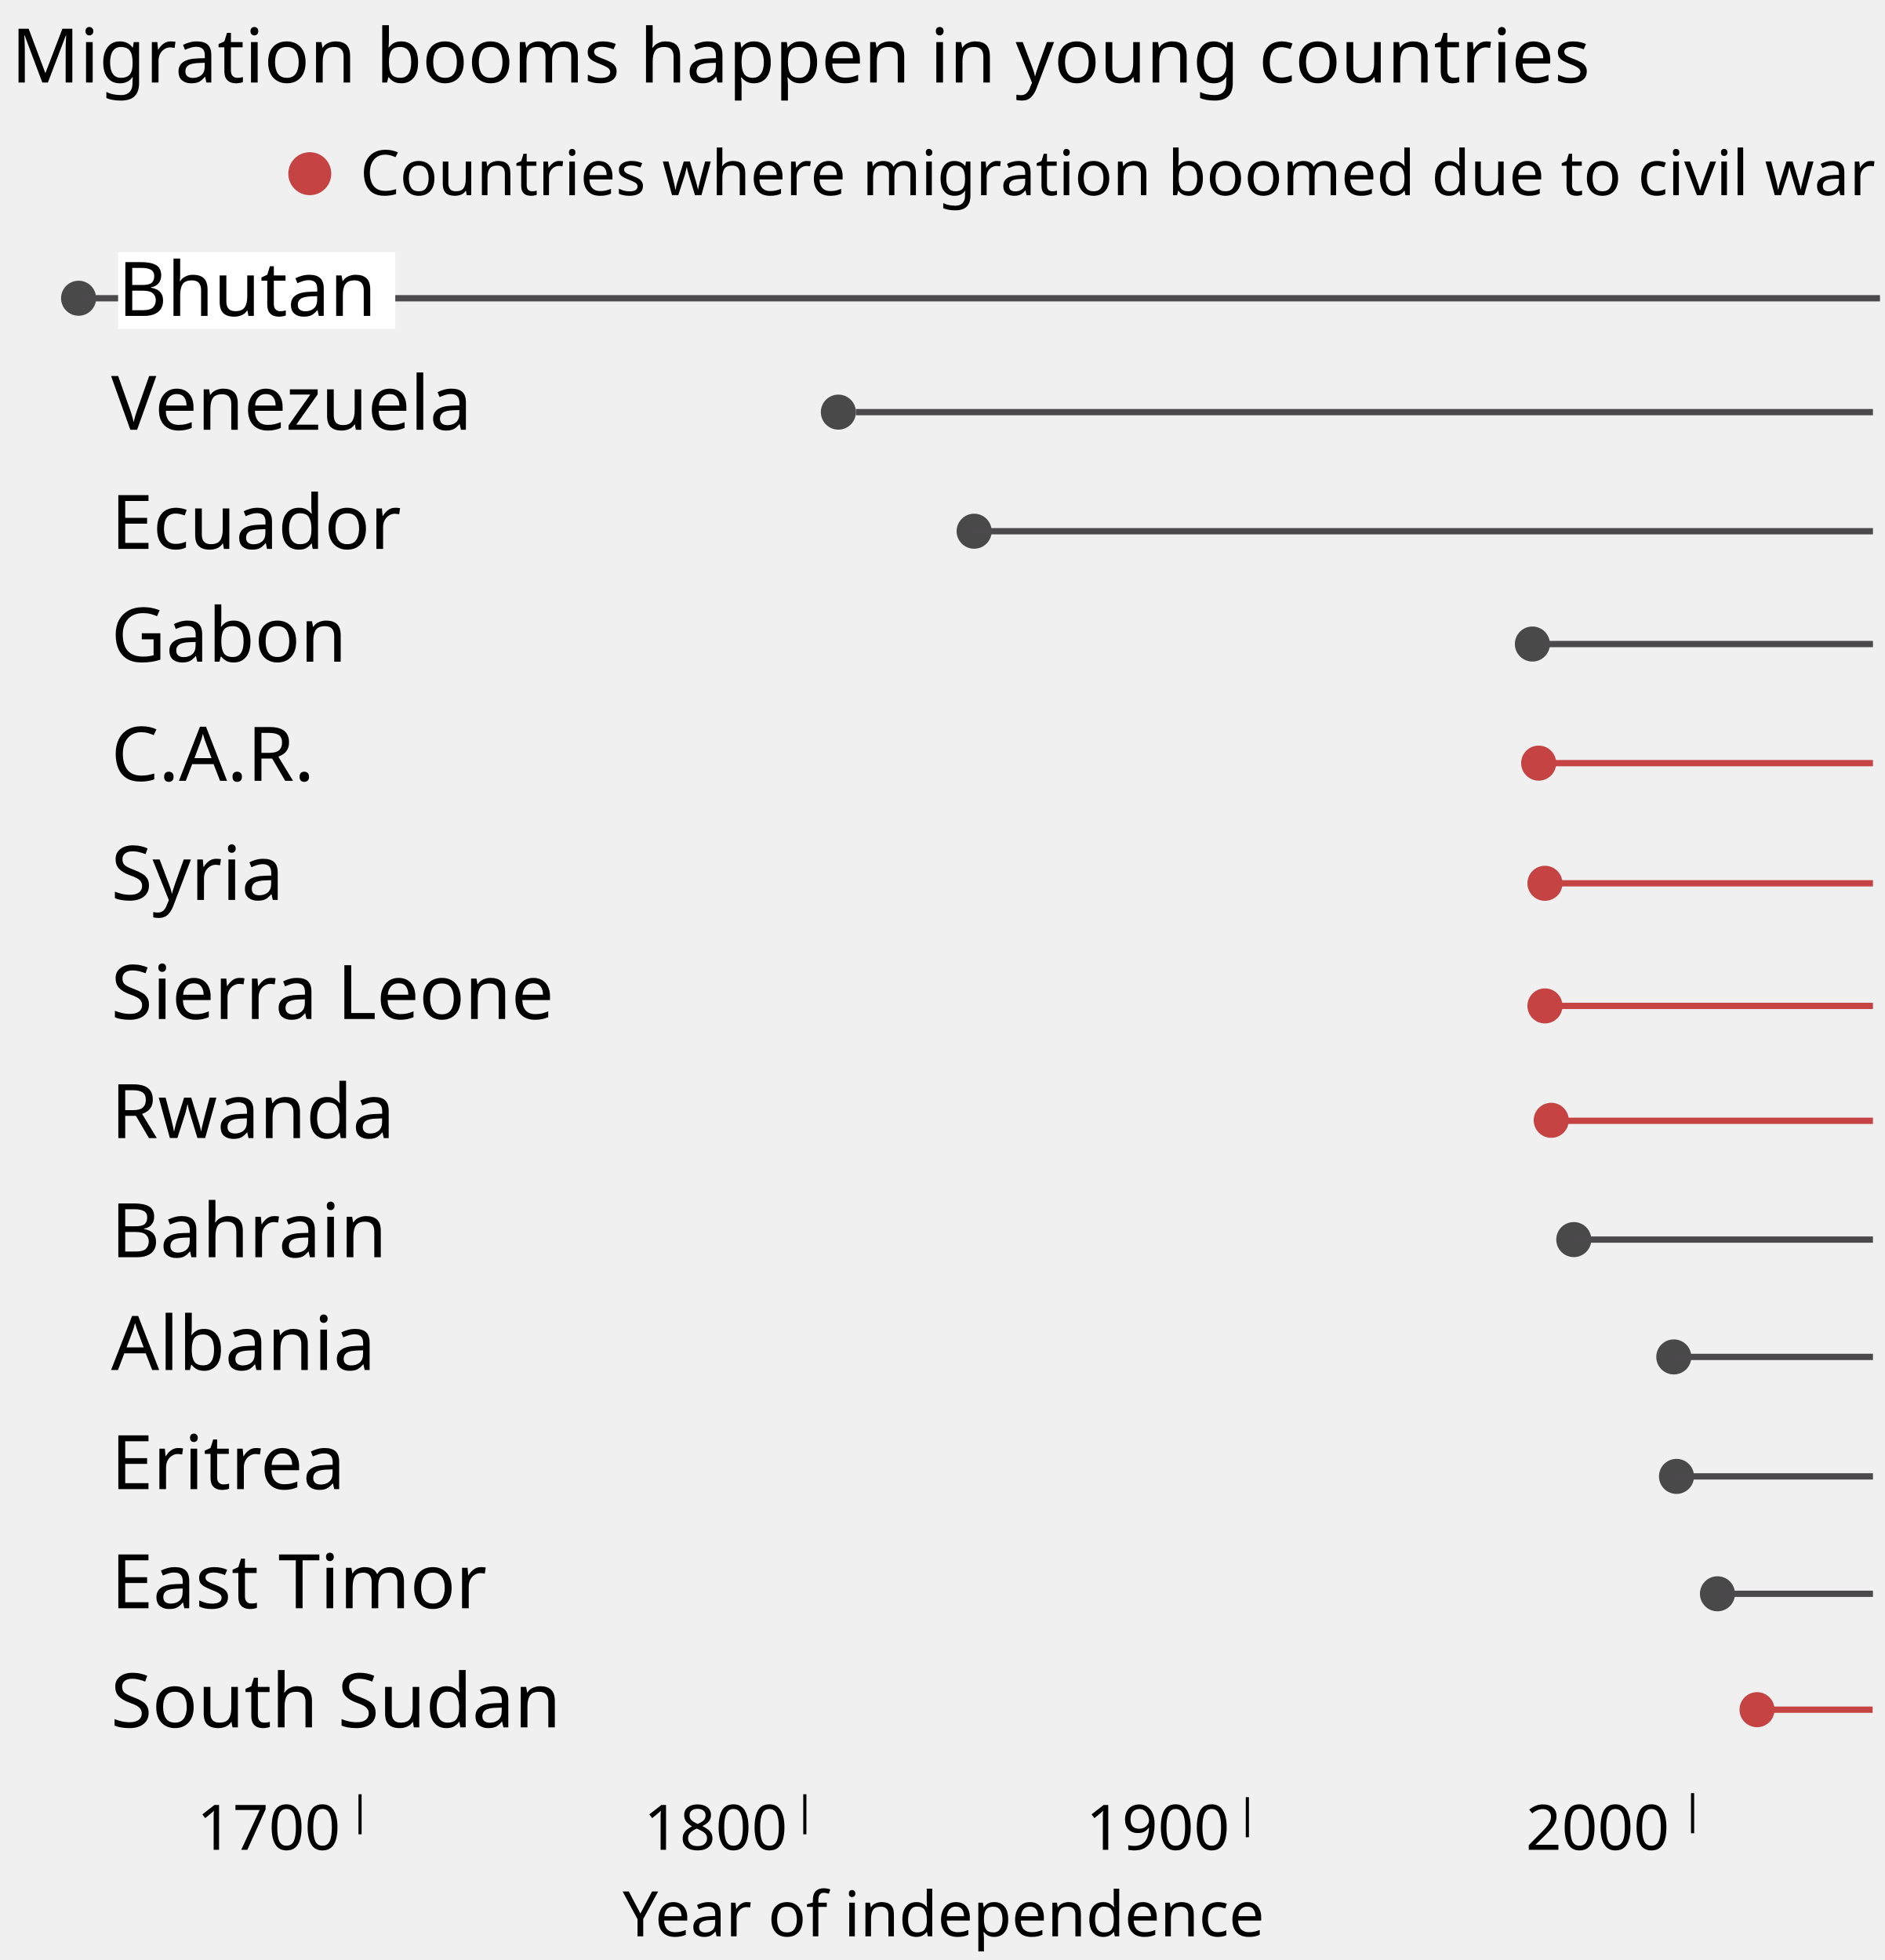
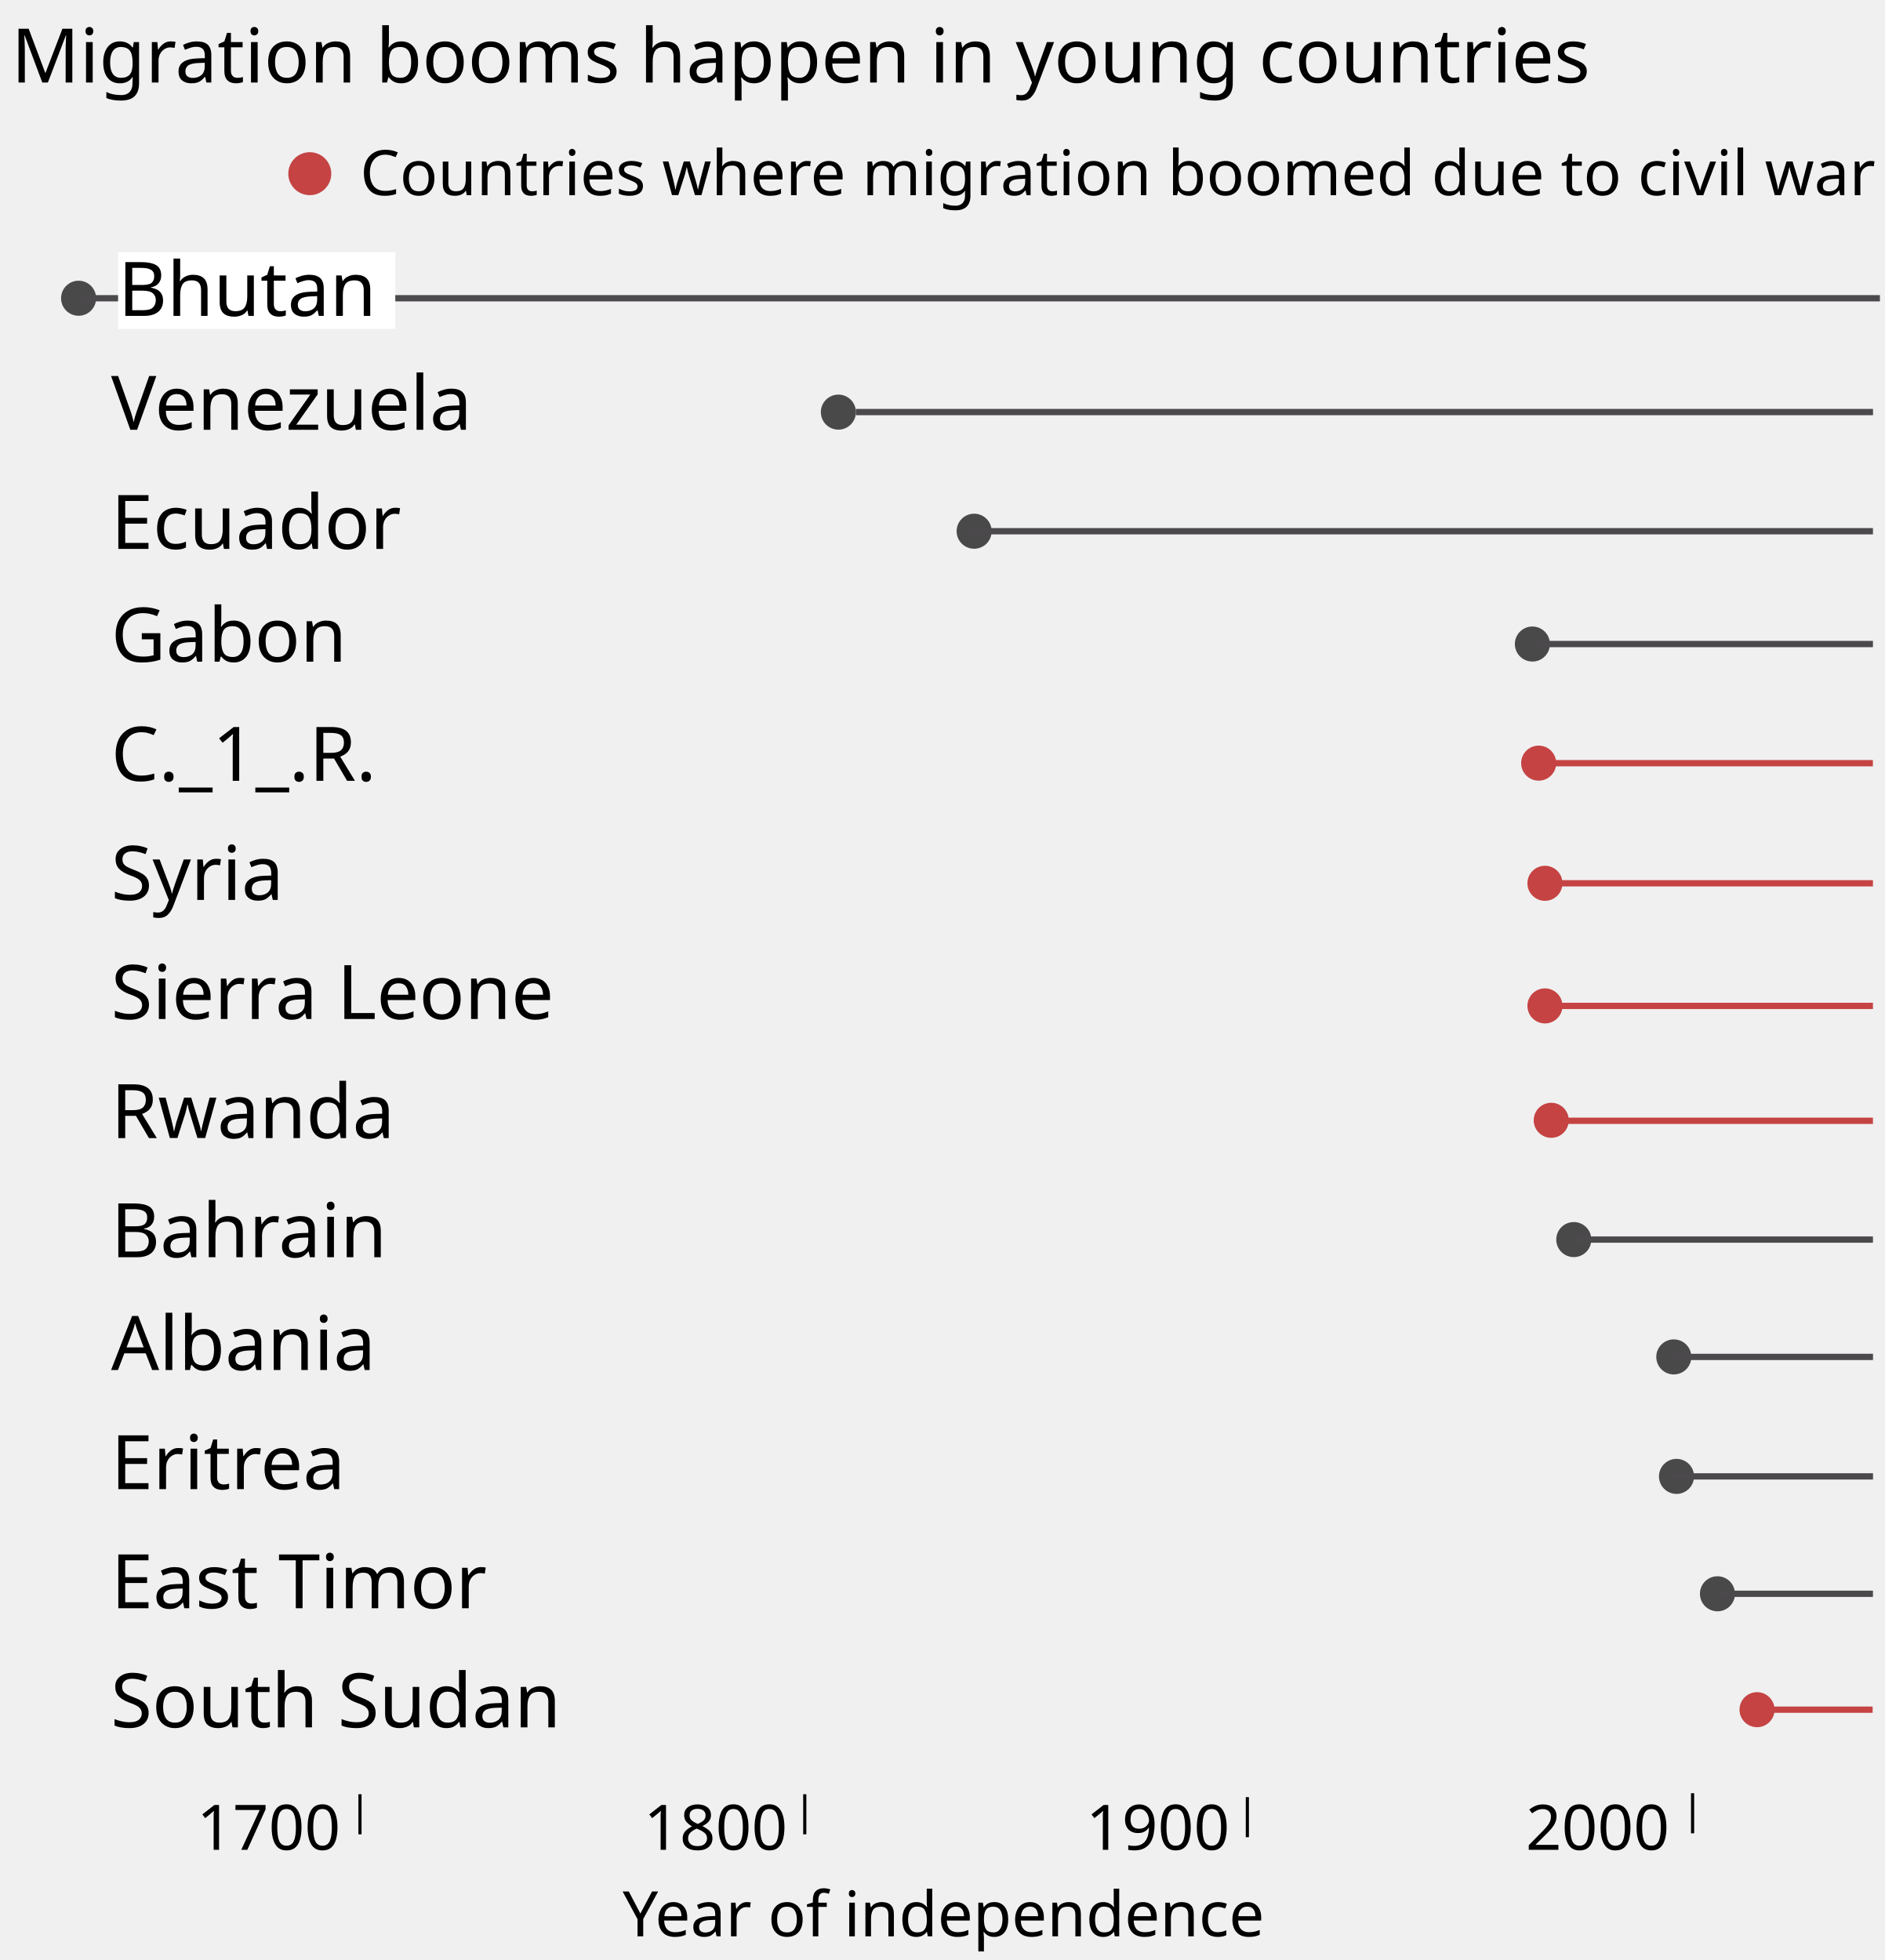
- <svg xmlns="http://www.w3.org/2000/svg" version="1.1" id="Layer_1" x="0px" y="0px" viewBox="0 0 300 312.03" style="enable-background:new 0 0 300 312.03;" xml:space="preserve">
-   <style type="text/css">
- 	.st0{font-family:'IBMPlexSerif-SemiBold';}
- 	.st1{font-size:12px;}
- 	.st2{fill:none;stroke:#000000;stroke-width:0.5;stroke-miterlimit:10;}
- 	.st3{fill:#4A494A;}
- 	.st4{font-family:'IBMPlexSerif';}
- 	.st5{fill:none;stroke:#4B494B;stroke-miterlimit:10;}
- 	.st6{fill:#C54343;}
- 	.st7{fill:none;stroke:#C64343;stroke-miterlimit:10;}
- 	.st8{fill:#FFFFFF;}
- 	.st9{font-family:'IBMPlexSerif-Light';}
- 	.st10{font-size:10px;}
- </style>
-   <text transform="matrix(1 0 0 1 1.7953 13.1366)" class="st0 st1">Migration booms happen in young countries</text>
-   <line class="st2" x1="57.31" y1="285.64" x2="57.31" y2="292.02" />
-   <line class="st2" x1="128.11" y1="285.64" x2="128.11" y2="292.02" />
-   <line class="st2" x1="198.55" y1="286.11" x2="198.55" y2="292.49" />
-   <line class="st2" x1="269.42" y1="285.47" x2="269.42" y2="291.85" />
-   <g>
-     <circle class="st3" cx="133.45" cy="65.61" r="2.79" />
-     <text transform="matrix(1 0 0 1 17.6813 68.4207)" class="st4 st1">Venezuela</text>
-     <line class="st5" x1="136.24" y1="65.61" x2="298.13" y2="65.61" />
-   </g>
-   <g>
-     <circle class="st3" cx="155.06" cy="84.57" r="2.79" />
-     <text transform="matrix(1 0 0 1 17.6813 87.3818)" class="st4 st1">Ecuador</text>
-     <line class="st5" x1="154.43" y1="84.57" x2="298.13" y2="84.57" />
-   </g>
-   <g>
-     <circle class="st3" cx="243.92" cy="102.53" r="2.79" />
-     <text transform="matrix(1 0 0 1 17.6812 105.3424)" class="st4 st1">Gabon</text>
-     <line class="st5" x1="245.08" y1="102.53" x2="298.13" y2="102.53" />
-   </g>
-   <g>
-     <circle class="st3" cx="250.51" cy="197.34" r="2.79" />
-     <text transform="matrix(1 0 0 1 17.6812 200.1467)" class="st4 st1">Bahrain</text>
-     <line class="st5" x1="250.03" y1="197.34" x2="298.13" y2="197.34" />
-   </g>
-   <g>
-     <circle class="st3" cx="266.43" cy="216.02" r="2.79" />
-     <text transform="matrix(1 0 0 1 17.6813 218.1075)" class="st4 st1">Albania</text>
-     <line class="st5" x1="266.09" y1="216.02" x2="298.13" y2="216.02" />
-   </g>
-   <g>
-     <circle class="st3" cx="266.86" cy="235.04" r="2.79" />
-     <text transform="matrix(1 0 0 1 17.6814 237.0686)" class="st4 st1">Eritrea</text>
-     <line class="st5" x1="266.09" y1="235.04" x2="298.13" y2="235.04" />
-   </g>
-   <g>
-     <circle class="st3" cx="273.38" cy="253.73" r="2.79" />
-     <text transform="matrix(1 0 0 1 17.6813 256.0293)" class="st4 st1">East Timor</text>
-     <line class="st5" x1="273.53" y1="253.73" x2="298.13" y2="253.73" />
-   </g>
-   <g>
-     <circle class="st6" cx="244.92" cy="121.49" r="2.79" />
-     <text transform="matrix(1 0 0 1 17.6812 124.3033)" class="st4 st1">C.A.R.</text>
-     <line class="st7" x1="242.71" y1="121.49" x2="298.13" y2="121.49" />
-   </g>
-   <g>
-     <circle class="st6" cx="245.92" cy="140.62" r="2.79" />
-     <text transform="matrix(1 0 0 1 17.6813 143.2642)" class="st4 st1">Syria</text>
-     <line class="st7" x1="245.08" y1="140.62" x2="298.13" y2="140.62" />
-   </g>
-   <g>
-     <circle class="st6" cx="245.92" cy="160.14" r="2.79" />
-     <text transform="matrix(1 0 0 1 17.6814 162.225)" class="st4 st1">Sierra Leone</text>
-     <line class="st7" x1="245.08" y1="160.14" x2="298.13" y2="160.14" />
-   </g>
-   <g>
-     <circle class="st6" cx="246.92" cy="178.35" r="2.79" />
-     <text transform="matrix(1 0 0 1 17.6813 181.1861)" class="st4 st1">Rwanda</text>
-     <line class="st7" x1="245.08" y1="178.43" x2="298.13" y2="178.43" />
-   </g>
-   <g>
-     <circle class="st6" cx="279.68" cy="272.18" r="2.79" />
-     <text transform="matrix(1 0 0 1 17.6268 274.99)" class="st4 st1">South Sudan</text>
-     <line class="st7" x1="277.66" y1="272.18" x2="298.08" y2="272.18" />
-   </g>
-   <g>
-     <circle class="st3" cx="12.51" cy="47.48" r="2.79" />
-     <line class="st5" x1="13.11" y1="47.48" x2="299.25" y2="47.48" />
-     <rect x="18.8" y="40.14" class="st8" width="44.12" height="12.23" />
-     <text transform="matrix(1 0 0 1 18.7998 50.2891)" class="st4 st1">Bhutan</text>
-   </g>
-   <text transform="matrix(1 0 0 1 99.1053 308.2631)" class="st9 st10">Year of independence</text>
-   <text transform="matrix(1 0 0 1 31.3214 294.4919)" class="st9 st10">1700</text>
-   <text transform="matrix(1 0 0 1 102.4668 294.4919)" class="st9 st10">1800</text>
-   <text transform="matrix(1 0 0 1 172.8611 294.4919)" class="st9 st10">1900</text>
-   <text transform="matrix(1 0 0 1 242.8565 294.4918)" class="st9 st10">2000</text>
-   <circle class="st6" cx="49.31" cy="27.65" r="3.42" />
-   <text transform="matrix(1 0 0 1 57.3119 31.0769)" class="st9 st10">Countries where migration boomed due to civil war</text>
+ <svg xmlns="http://www.w3.org/2000/svg" viewBox="0 0 300 312.03">
+   <style>.L{font-size:12px}.M{fill:none}.N{stroke-miterlimit:10}.O{font-family:IBMPlexSerif}.P{fill:#4a494a}.Q{stroke:#4b494b}.R{fill:#c54343}.S{font-family:IBMPlexSerif-Light}.T{font-size:10px}.U{stroke:#c64343}</style>
+   <text transform="translate(1.795 13.137)" font-family="IBMPlexSerif-SemiBold" class="L">Migration booms happen in young countries</text>
+   <path d="M57.3 285.64v6.38m70.8-6.38v6.38m70.45-5.92v6.38m70.87-7v6.38" stroke="#000" stroke-width=".5" class="M N" />
+   <circle cx="133.45" cy="65.61" r="2.79" class="P" />
+   <text transform="translate(17.681 68.421)" class="L O">Venezuela</text>
+   <path d="M136.24 65.6h161.9" class="M N Q" />
+   <circle cx="155.06" cy="84.57" r="2.79" class="P" />
+   <text transform="translate(17.681 87.382)" class="L O">Ecuador</text>
+   <path d="M154.43 84.57h143.7" class="M N Q" />
+   <circle cx="243.92" cy="102.53" r="2.79" class="P" />
+   <text transform="translate(17.681 105.342)" class="L O">Gabon</text>
+   <path d="M245.08 102.53h53.05" class="M N Q" />
+   <circle cx="250.51" cy="197.34" r="2.79" class="P" />
+   <text transform="translate(17.681 200.147)" class="L O">Bahrain</text>
+   <path d="M250.03 197.34h48.1" class="M N Q" />
+   <circle cx="266.43" cy="216.02" r="2.79" class="P" />
+   <text transform="translate(17.681 218.108)" class="L O">Albania</text>
+   <path d="M266.1 216.02h32.04" class="M N Q" />
+   <circle cx="266.86" cy="235.04" r="2.79" class="P" />
+   <text transform="translate(17.681 237.069)" class="L O">Eritrea</text>
+   <path d="M266.1 235.04h32.04" class="M N Q" />
+   <circle cx="273.38" cy="253.73" r="2.79" class="P" />
+   <text transform="translate(17.681 256.029)" class="L O">East Timor</text>
+   <path d="M273.53 253.73h24.6" class="M N Q" />
+   <circle cx="244.92" cy="121.49" r="2.79" class="R" />
+   <text transform="translate(17.681 124.303)" class="L O">C._1_.R.</text>
+   <path d="M242.7 121.5h55.42" class="M N U" />
+   <circle cx="245.92" cy="140.62" r="2.79" class="R" />
+   <text transform="translate(17.681 143.264)" class="L O">Syria</text>
+   <path d="M245.08 140.62h53.05" class="M N U" />
+   <circle cx="245.92" cy="160.14" r="2.79" class="R" />
+   <text transform="translate(17.681 162.225)" class="L O">Sierra Leone</text>
+   <path d="M245.08 160.14h53.05" class="M N U" />
+   <circle cx="246.92" cy="178.35" r="2.79" class="R" />
+   <text transform="translate(17.681 181.186)" class="L O">Rwanda</text>
+   <path d="M245.08 178.43h53.05" class="M N U" />
+   <circle cx="279.68" cy="272.18" r="2.79" class="R" />
+   <text transform="translate(17.627 274.99)" class="L O">South Sudan</text>
+   <path d="M277.66 272.18h20.42" class="M N U" />
+   <circle cx="12.51" cy="47.48" r="2.79" class="P" />
+   <path d="M13.1 47.48h286.14" class="M N Q" />
+   <path d="M18.8 40.14h44.12v12.23H18.8z" fill="#fff" />
+   <text transform="translate(18.8 50.289)" class="L O">Bhutan</text>
+   <text transform="translate(99.105 308.263)" class="S T">Year of independence</text>
+   <text transform="translate(31.321 294.492)" class="S T">1700</text>
+   <text transform="translate(102.467 294.492)" class="S T">1800</text>
+   <text transform="translate(172.861 294.492)" class="S T">1900</text>
+   <text transform="translate(242.857 294.492)" class="S T">2000</text>
+   <circle cx="49.31" cy="27.65" r="3.42" class="R" />
+   <text transform="translate(57.312 31.077)" class="S T">Countries where migration boomed due to civil war</text>
</svg>
